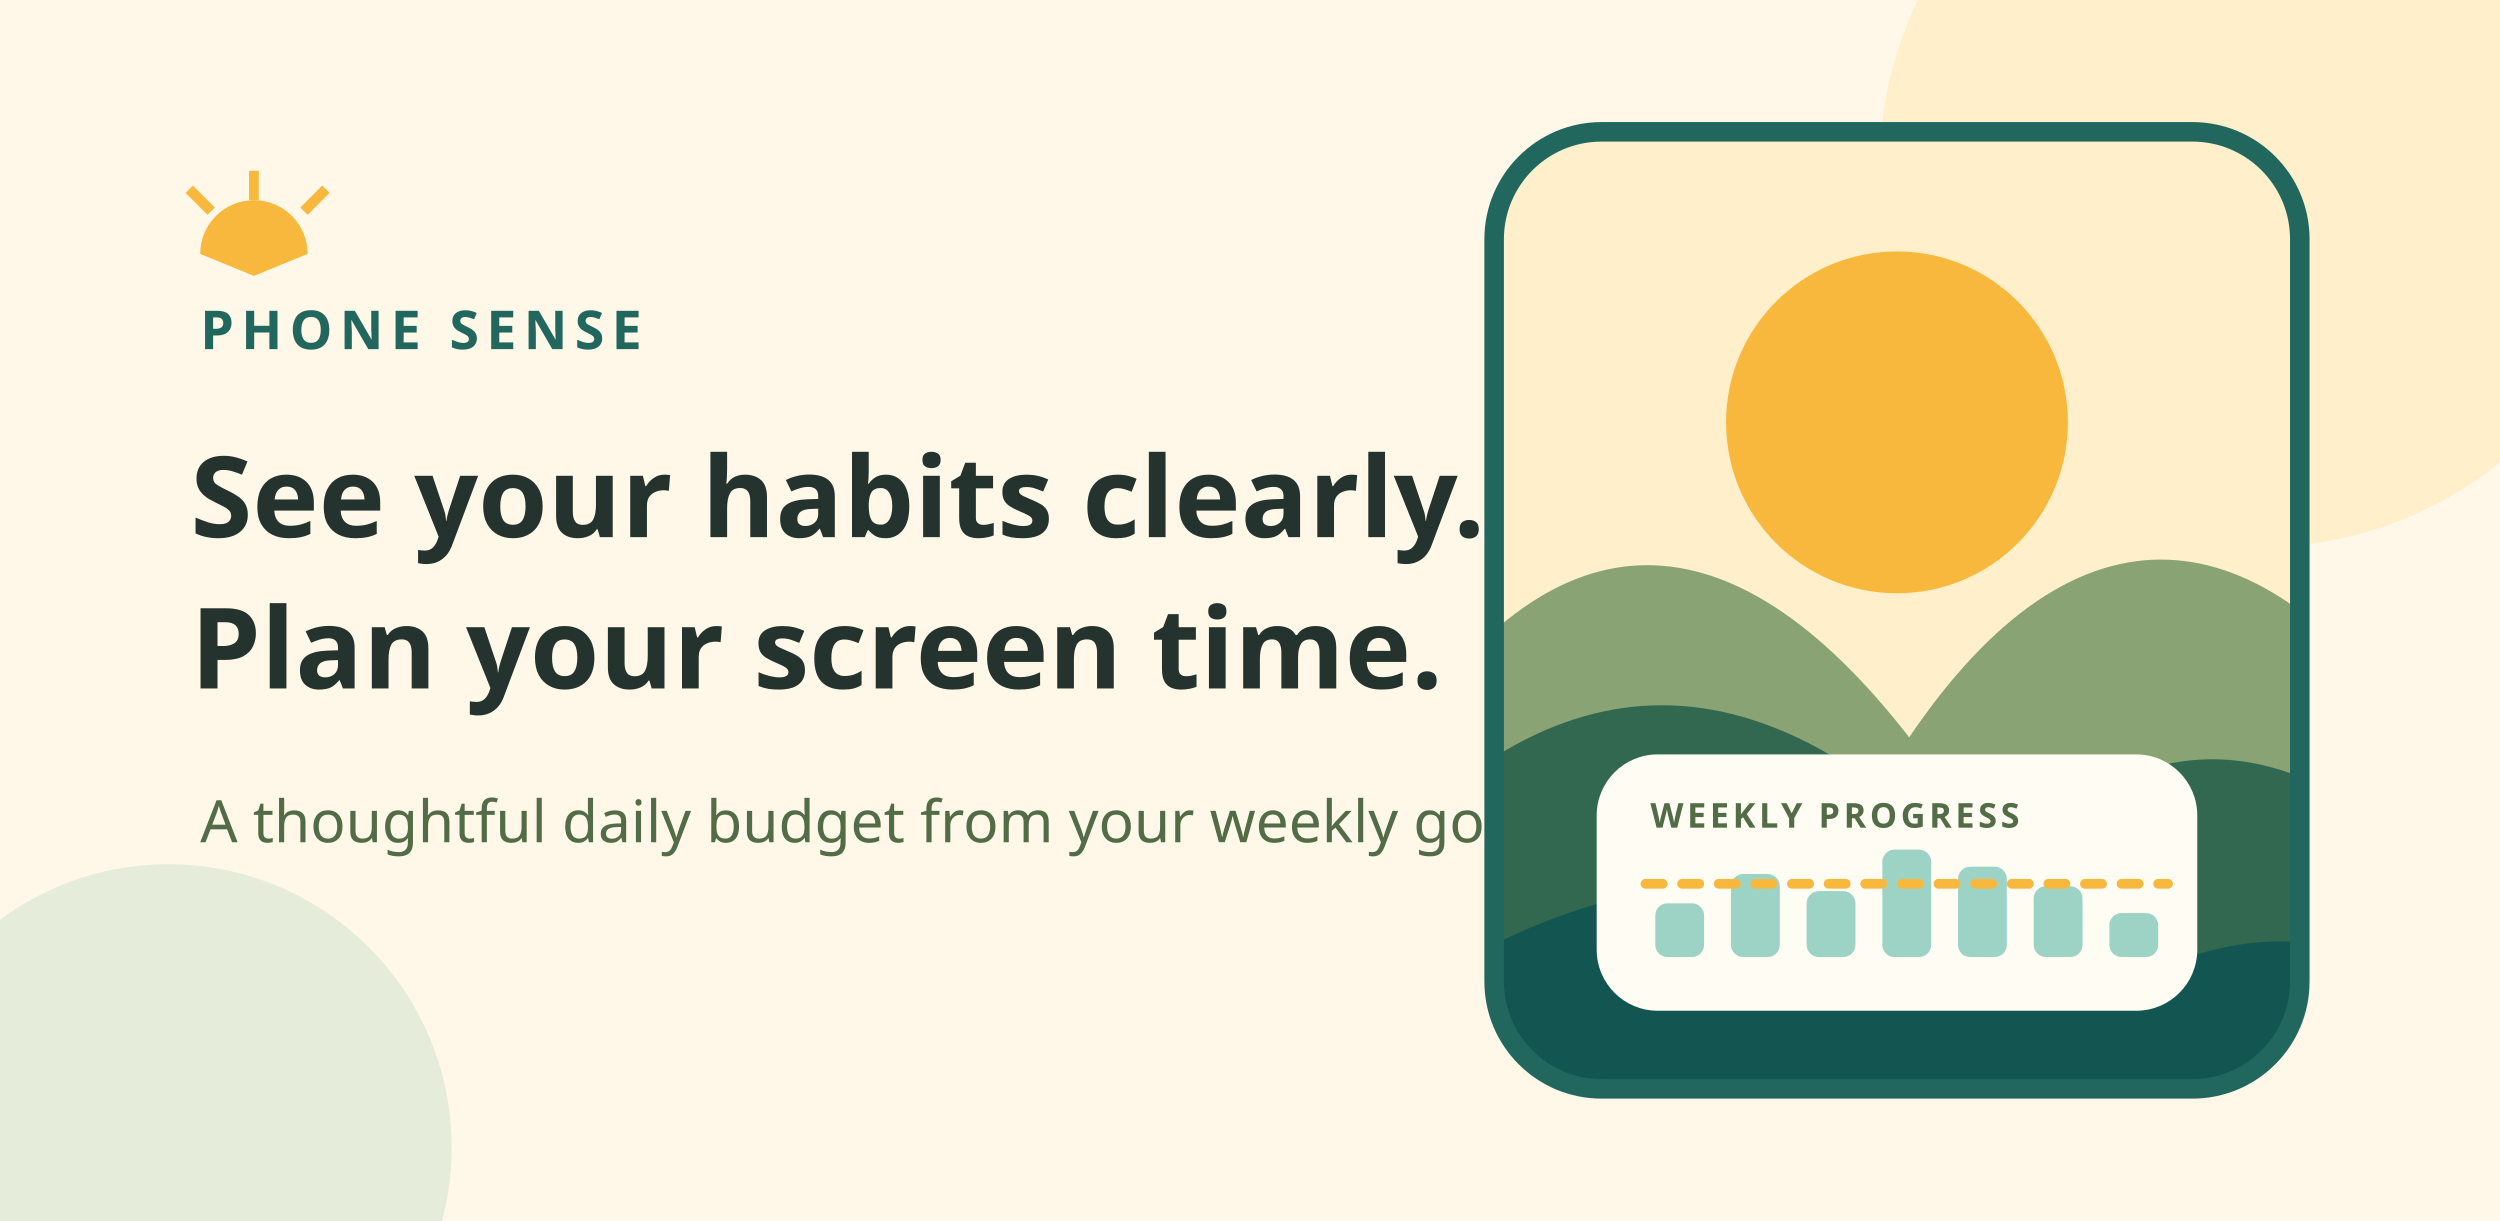
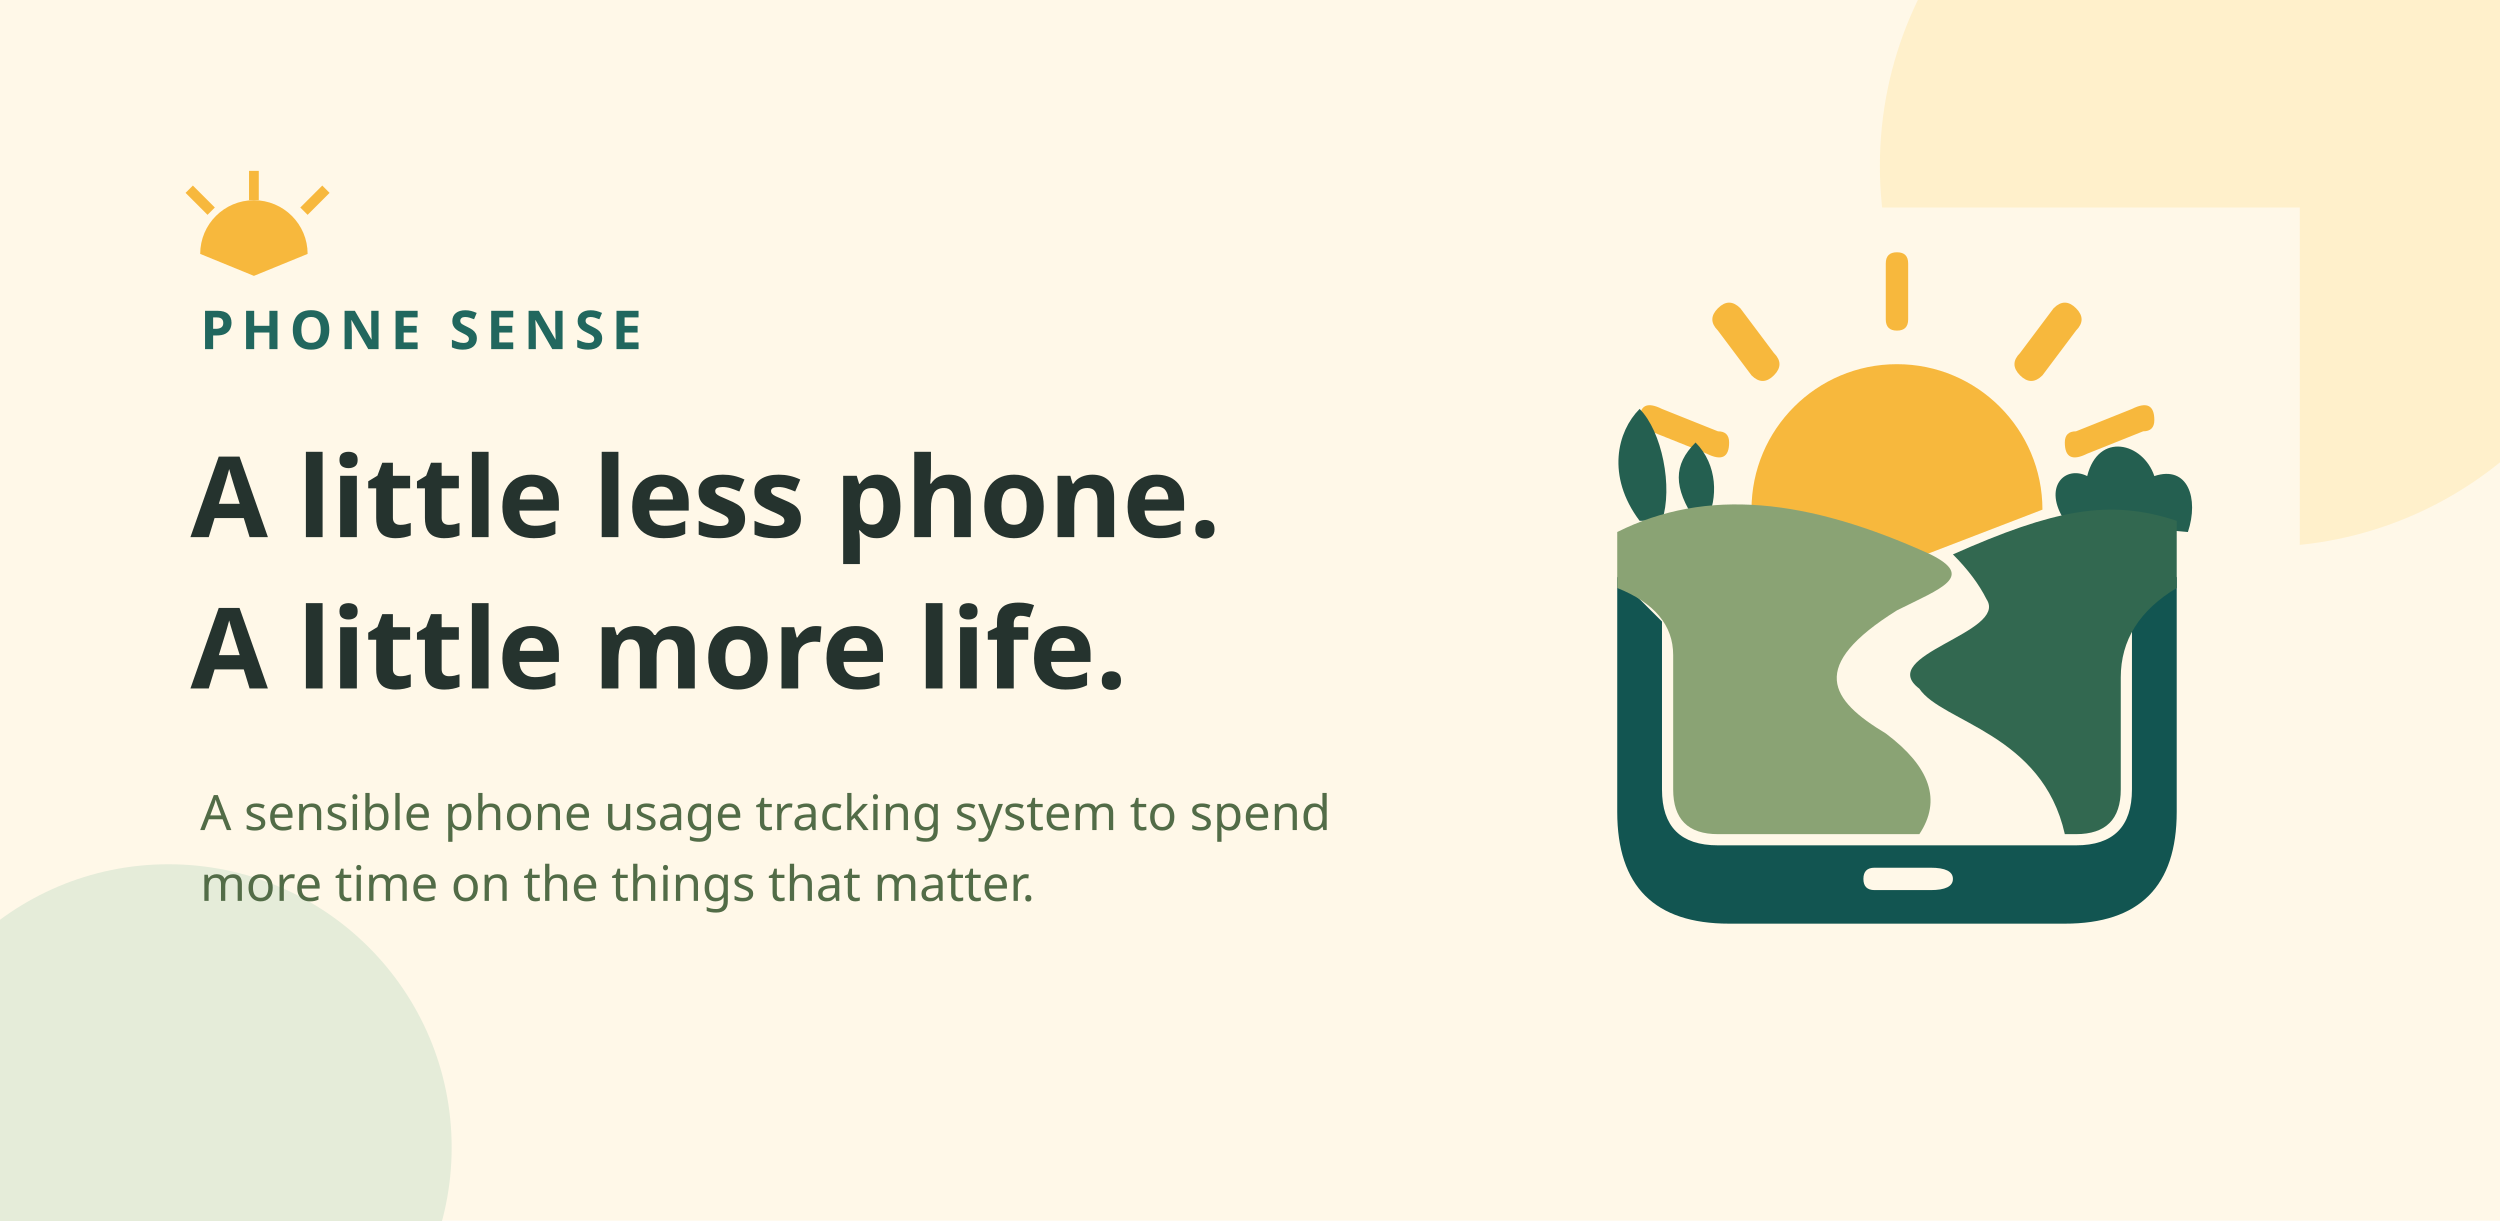
<svg xmlns="http://www.w3.org/2000/svg" width="1024" height="500" viewBox="0 0 1024 500">
-   <defs>
-     <clipPath id="scene">
-       <rect x="612" y="54" width="330" height="392" rx="44" />
-     </clipPath>
-   </defs>
  <rect width="1024" height="500" fill="#FFF8E8" />
  <circle cx="926" cy="68" r="156" fill="#FFF0CB" />
  <circle cx="69" cy="470" r="116" fill="#E5ECD9" />
  <g font-family="Noto Sans, sans-serif">
    <g transform="translate(82 82)">
      <path fill="#F7B83D" d="M0 22a22 22 0 0 1 44 0l-22 9z" />
      <path fill="#F7B83D" d="M20 0V-12h4V0zm-17 6-9-9 3-3 9 9zm38-3 9-9 3 3-9 9z" />
    </g>
    <text x="82" y="143" fill="#21675E" font-size="22" font-weight="700" letter-spacing="3">PHONE SENSE</text>
    <text x="78" y="220" fill="#25332E" font-size="46" font-weight="700">
-       <tspan x="78" dy="0">See your habits clearly.</tspan>
-       <tspan x="78" dy="62">Plan your screen time.</tspan>
+       <tspan x="78" dy="0">A little less phone.</tspan>
+       <tspan x="78" dy="62">A little more life.</tspan>
    </text>
-     <text x="82" y="345" fill="#526C47" font-size="24">A thoughtful daily budget from your weekly goal.</text>
+     <text x="82" y="340" fill="#526C47" font-size="20">
+       <tspan x="82" dy="0">A sensible phone usage tracking system to spend</tspan>
+       <tspan x="82" dy="29">more time on the things that matter.</tspan>
+     </text>
  </g>
-   <g clip-path="url(#scene)">
-     <rect x="612" y="54" width="330" height="392" fill="#FFF0CB" />
-     <circle cx="777" cy="173" r="70" fill="#F7B83D" />
-     <path fill="#8AA374" d="M575 302c63-94 134-94 207 0 69-102 144-92 208 0v180H575z" />
-     <path fill="#326850" d="M555 362c82-98 168-97 258 0 62-69 125-67 190 0v120H555z" />
-     <path fill="#125551" d="M568 413c100-70 196-67 289 0 53-38 105-35 156 0v69H568z" />
-   </g>
-   <rect x="612" y="54" width="330" height="392" rx="44" fill="none" stroke="#21675E" stroke-width="8" />
-   <g transform="translate(654 309)">
-     <rect width="246" height="105" rx="25" fill="#FFFCF4" />
-     <text x="22" y="30" fill="#526C47" font-family="Noto Sans, sans-serif" font-size="14" font-weight="700" letter-spacing="1.5">WEEKLY PROGRESS</text>
-     <g fill="#9DD3C5">
-       <rect x="24" y="61" width="20" height="22" rx="5" />
-       <rect x="55" y="49" width="20" height="34" rx="5" />
-       <rect x="86" y="56" width="20" height="27" rx="5" />
-       <rect x="117" y="39" width="20" height="44" rx="5" />
-       <rect x="148" y="46" width="20" height="37" rx="5" />
-       <rect x="179" y="54" width="20" height="29" rx="5" />
-       <rect x="210" y="65" width="20" height="18" rx="5" />
-     </g>
-     <path d="M20 53h214" fill="none" stroke="#F7B83D" stroke-width="4" stroke-linecap="round" stroke-dasharray="7 8" />
+   <g transform="matrix(4.583333 0 0 4.583333 529.5 2.5)">
+     <rect x="18" y="18" width="72" height="72" fill="#FFF8E8" />
+     <path fill="#F7B83D" d="M 41,45 A 13,13 0 0,1 67,45 L 54,50 Z" />
+     <path fill="#F7B83D" d="M53,23 Q53,22 54,22 Q55,22 55,23 L55,28 Q55,29 54,29 Q53,29 53,28 Z M40,27 Q39,26 38,27 Q37,28 38,29 L41,33 Q42,34 43,33 Q44,32 43,31 Z M68,27 Q69,26 70,27 Q71,28 70,29 L67,33 Q66,34 65,33 Q64,32 65,31 Z M33,36 Q31,35 31,37 Q31,38 32,38 L37,40 Q39,41 39,39 Q39,38 38,38 Z M75,36 Q77,35 77,37 Q77,38 76,38 L71,40 Q69,41 69,39 Q69,38 70,38 Z" />
+     <path fill="#245F50" d="M31,46 C28,42 29,38 31,36 C33,38 34,43 33,46 Z M36,46 C34,43 34,41 36,39 C38,41 38,44 37,46 Z M69,46 C67,43 69,41 71,42 C72,38 76,39 77,42 C80,41 81,44 80,47 Z" />
+     <path fill="#125551" d="M29,51 L29,72 Q29,82 39,82 L69,82 Q79,82 79,72 L79,51 L75,54 L75,70 Q75,75 70,75 L38,75 Q33,75 33,70 L33,55 Z" />
+     <path fill="#8AA374" d="M29,47 C37,43 46,44 57,49 C61,51 58,52 54,54 C46,59 48,62 53,65 C57,68 58,71 56,74 L38,74 Q34,74 34,70 L34,58 Q34,54 29,52 Z" />
+     <path fill="#326850" d="M59,49 C68,45 73,44 79,46 L79,52 Q74,55 74,60 L74,70 Q74,74 70,74 L69,74 C67,65 58,64 56,61 C52,58 64,56 62,53 Q61,51 59,49 Z" />
+     <path fill="#FFF8E8" d="M51,78 Q51,77 52,77 L57,77 Q59,77 59,78 Q59,79 57,79 L52,79 Q51,79 51,78 Z" />
  </g>
</svg>
